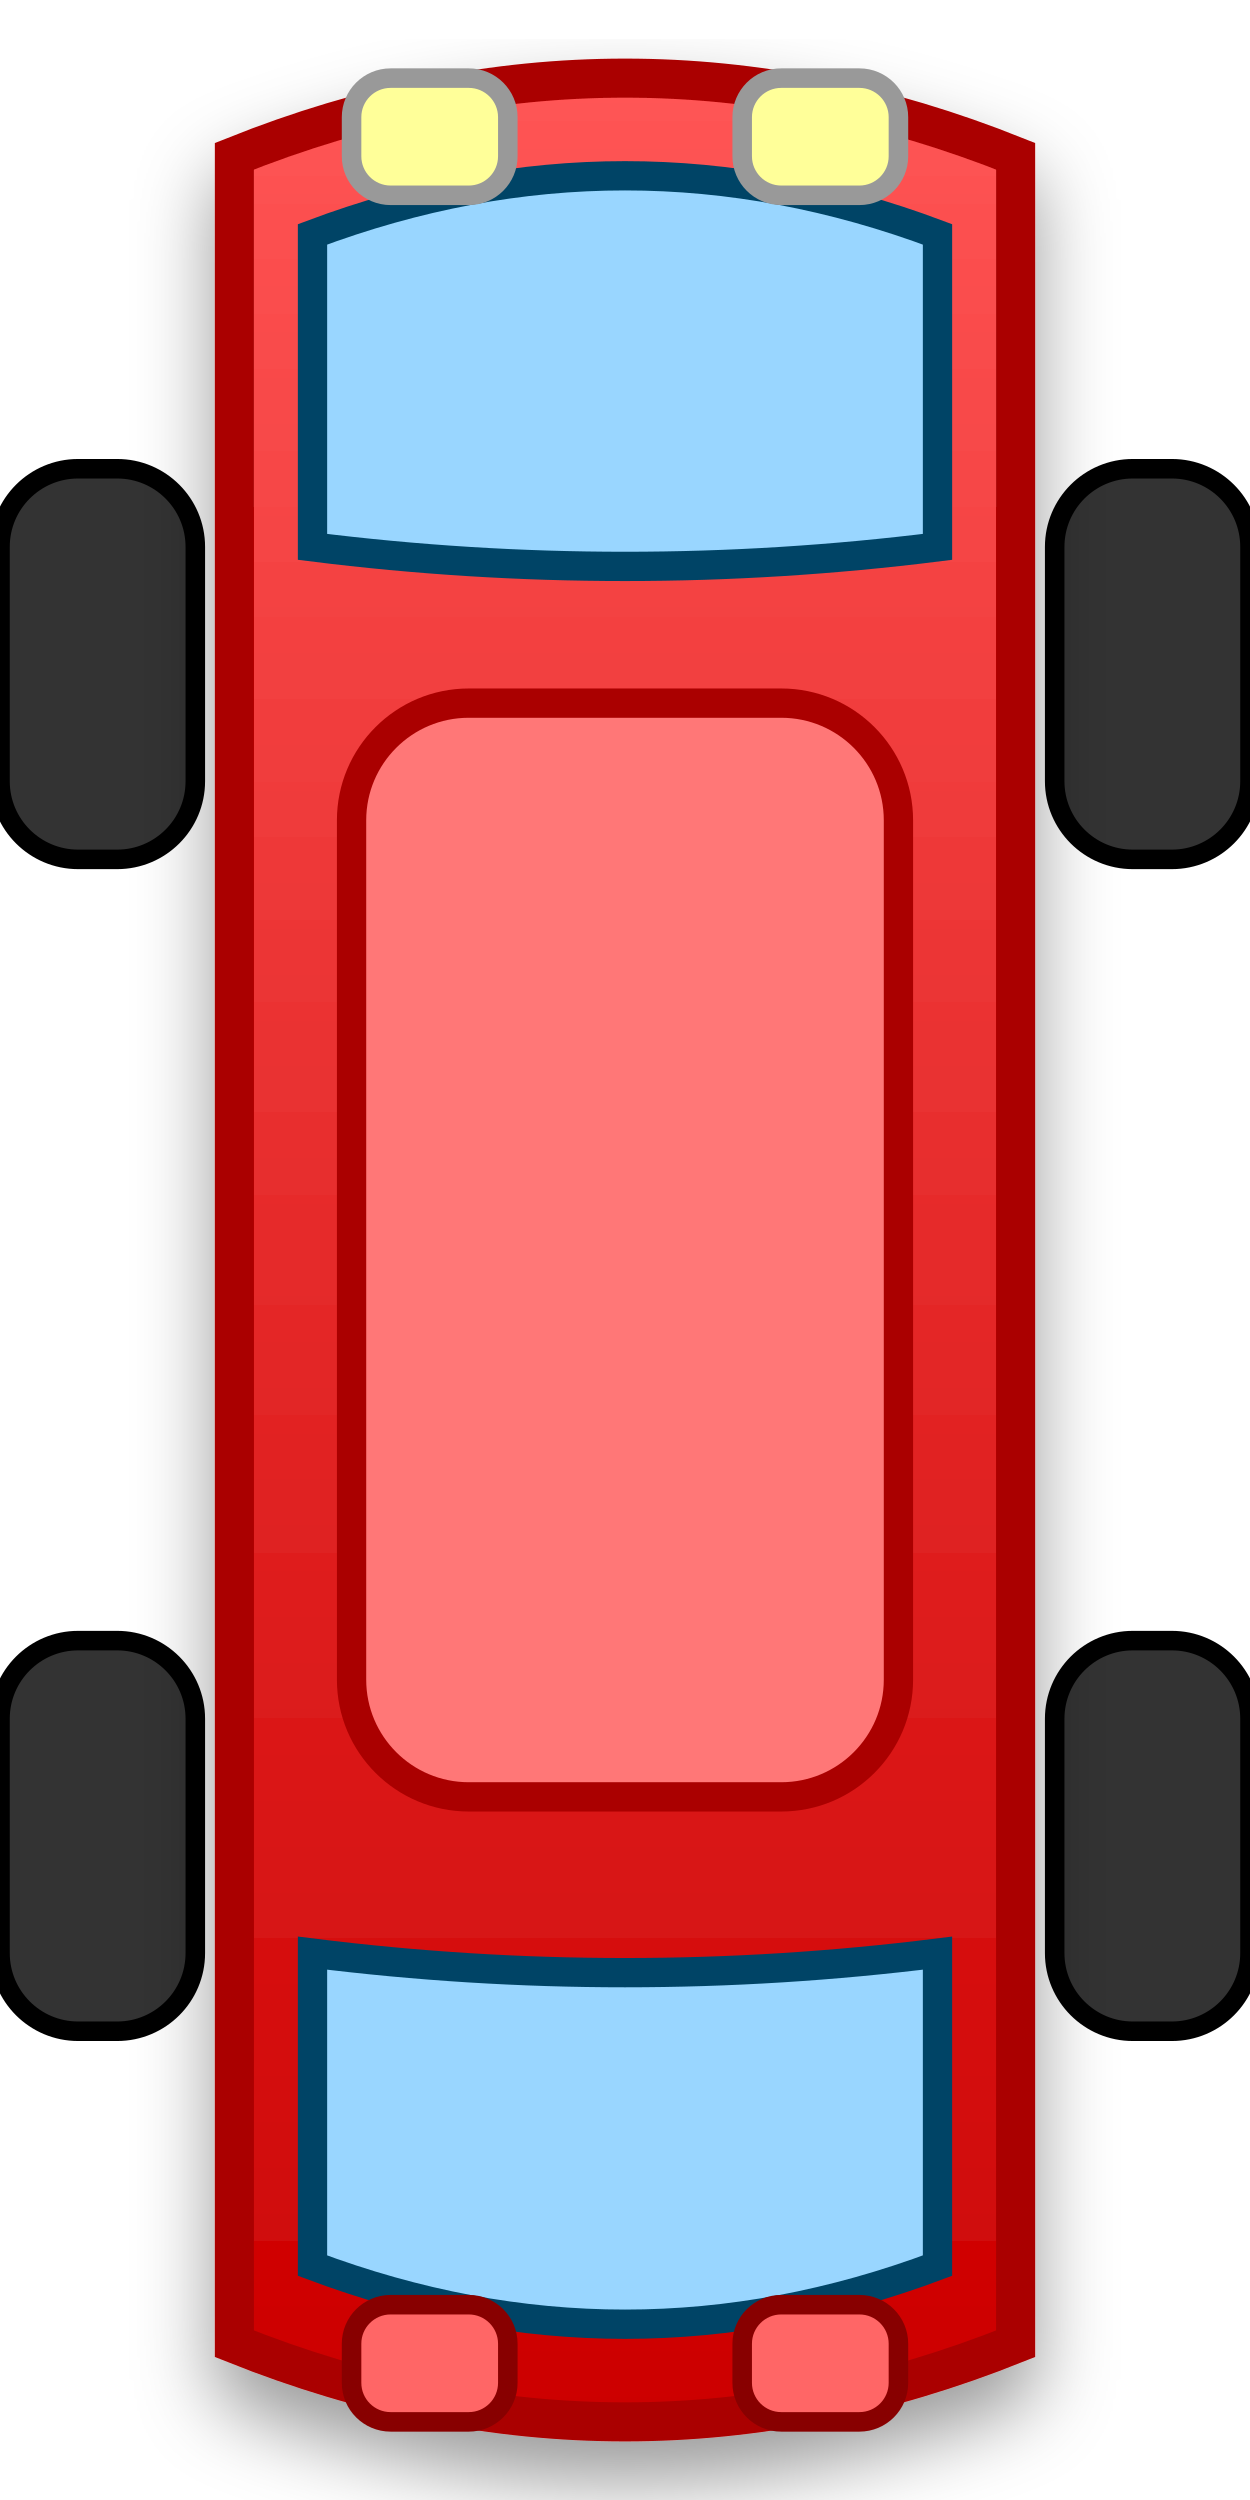
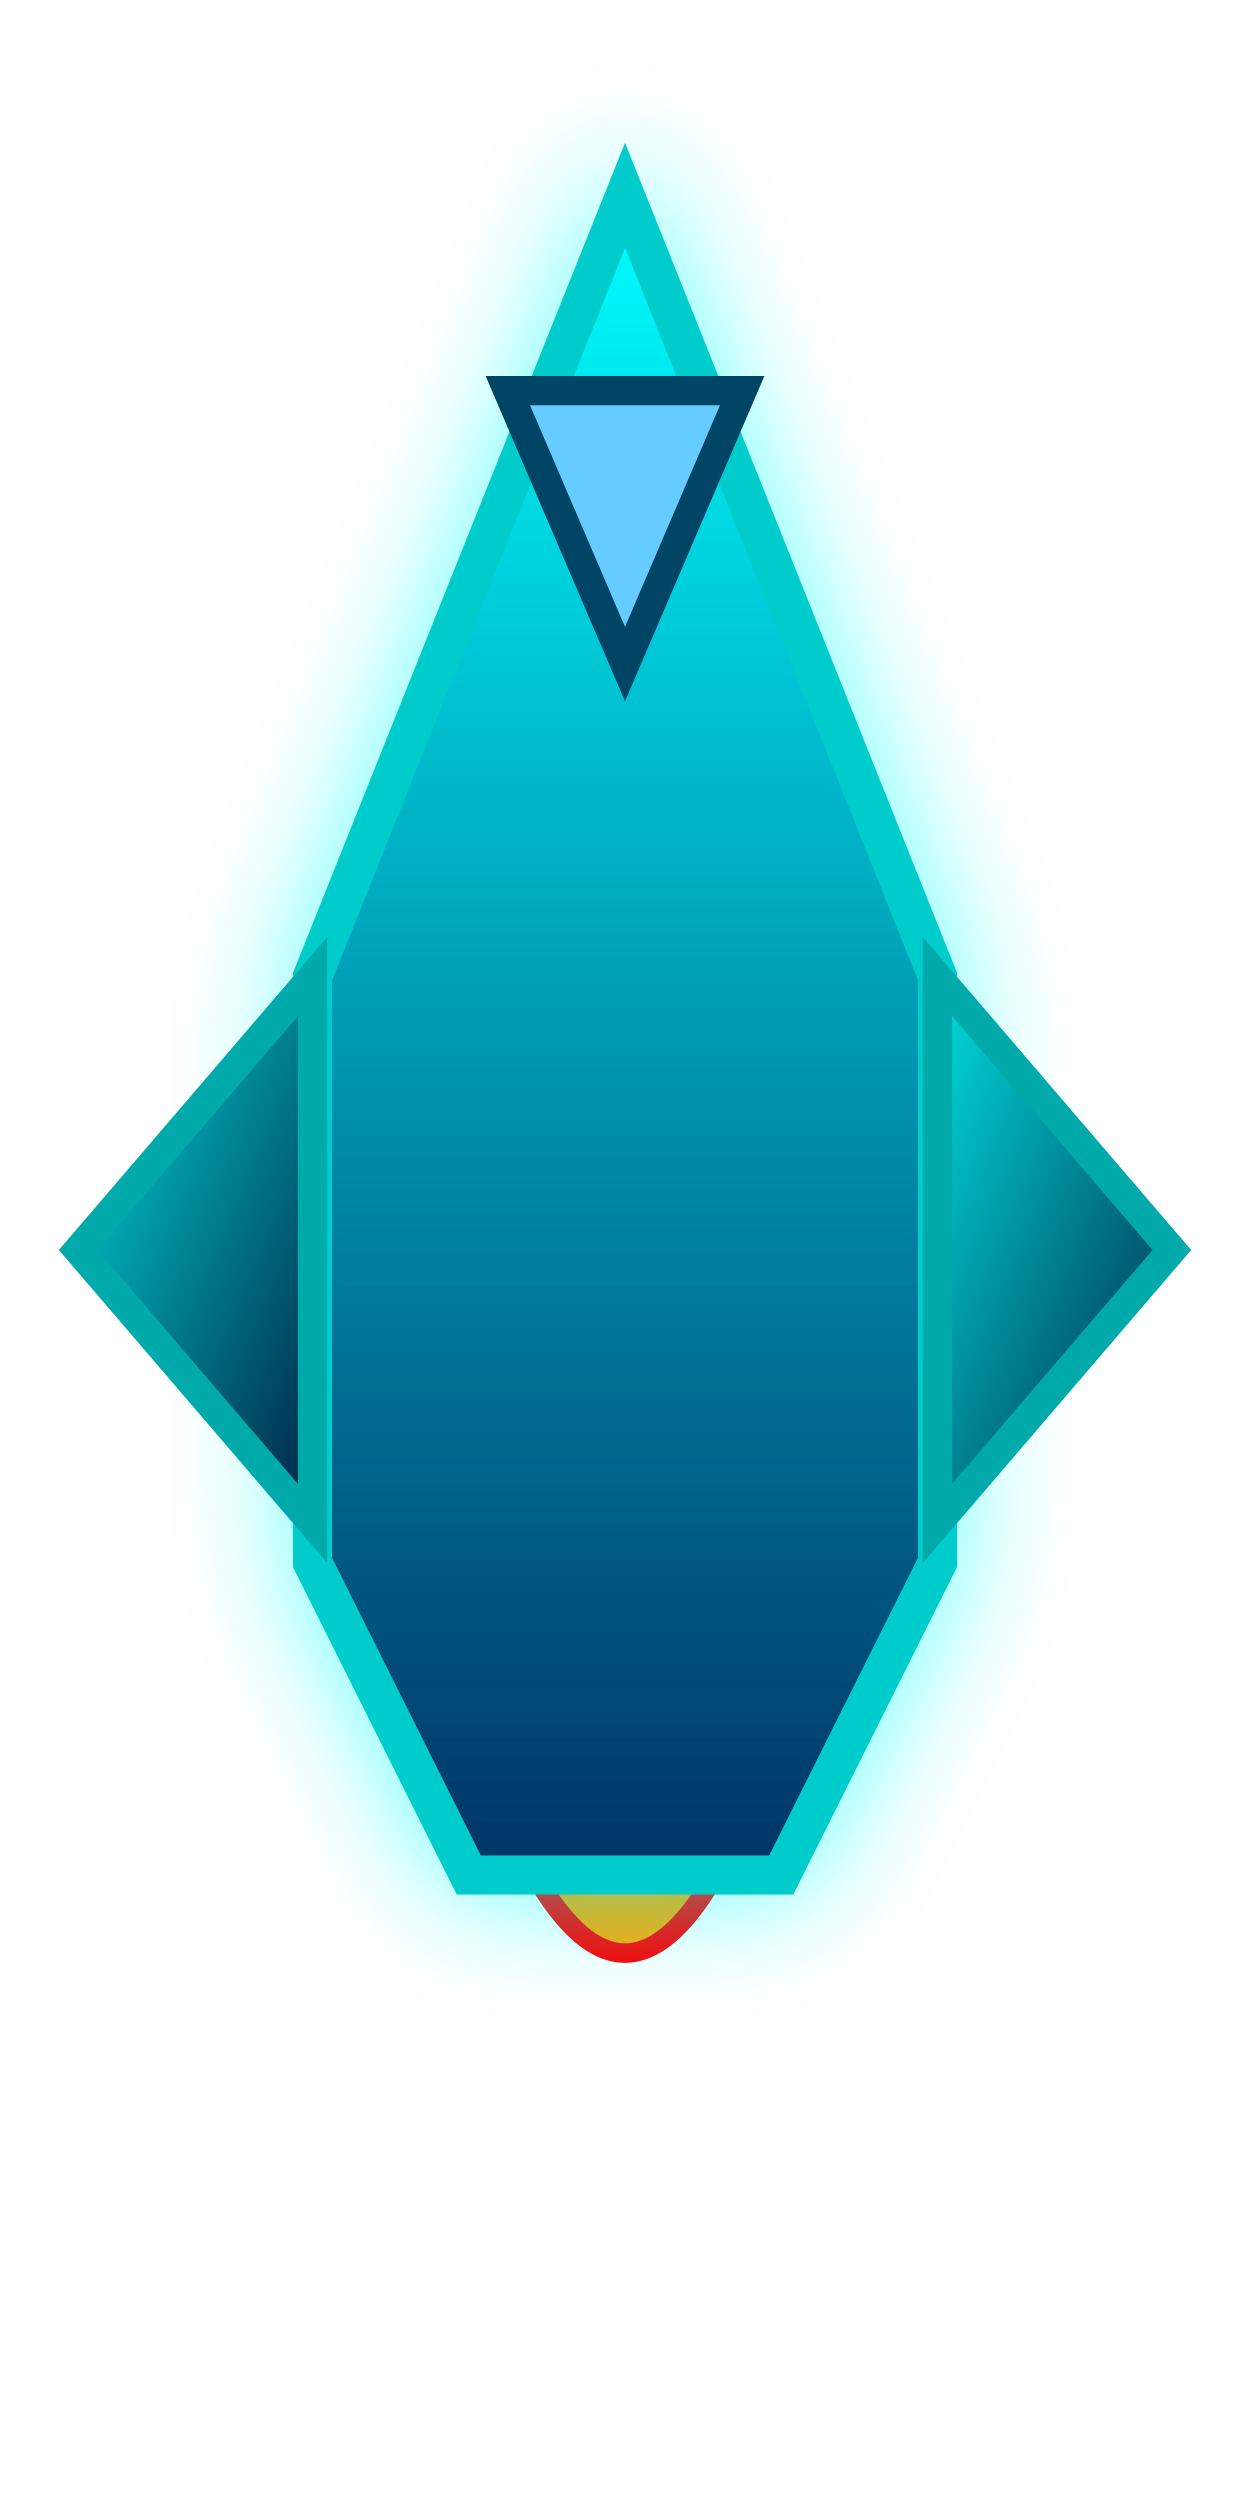
<svg xmlns="http://www.w3.org/2000/svg" width="64" height="128" viewBox="0 0 64 128">
-   <filter id="shadow" x="-50%" y="-50%" width="200%" height="200%">
-     <feDropShadow dx="0" dy="2" stdDeviation="2" flood-color="#000" flood-opacity="0.4" />
+   <filter id="shipGlow" x="-50%" y="-50%" width="200%" height="200%">
+     <feDropShadow dx="0" dy="0" stdDeviation="3" flood-color="#00ffff" flood-opacity="0.6" />
  </filter>
-   <rect x="0" y="24" width="10" height="20" rx="4" ry="4" fill="#333" stroke="#000" stroke-width="1" />
-   <rect x="0" y="84" width="10" height="20" rx="4" ry="4" fill="#333" stroke="#000" stroke-width="1" />
-   <rect x="54" y="24" width="10" height="20" rx="4" ry="4" fill="#333" stroke="#000" stroke-width="1" />
-   <rect x="54" y="84" width="10" height="20" rx="4" ry="4" fill="#333" stroke="#000" stroke-width="1" />
-   <path d="M12 8             Q32 0 52 8            L52 120            Q32 128 12 120            Z" fill="url(#bodyGradient)" stroke="#aa0000" stroke-width="2" filter="url(#shadow)" />
+   <path d="M24 88 Q32 102 40 88 Q32 112 24 88 Z" fill="orange" stroke="red" stroke-width="1" />
+   <path d="M32 10             L48 50             L48 80            L40 96            L24 96            L16 80            L16 50            Z" fill="url(#hullGradient)" stroke="#00cccc" stroke-width="2" filter="url(#shipGlow)" />
+   <polygon points="26,20 38,20 32,34" fill="#66ccff" stroke="#004466" stroke-width="1.5" />
+   <polygon points="16,50 4,64 16,78" fill="url(#wingGradient)" stroke="#00aaaa" stroke-width="1.5" />
+   <polygon points="48,50 60,64 48,78" fill="url(#wingGradient)" stroke="#00aaaa" stroke-width="1.5" />
  <defs>
-     <linearGradient id="bodyGradient" x1="0" y1="0" x2="0" y2="1">
-       <stop offset="0%" stop-color="#ff5555" />
-       <stop offset="100%" stop-color="#cc0000" />
+     <linearGradient id="hullGradient" x1="0" y1="0" x2="0" y2="1">
+       <stop offset="0%" stop-color="#00ffff" />
+       <stop offset="100%" stop-color="#003366" />
+     </linearGradient>
+     <linearGradient id="wingGradient" x1="0" y1="0" x2="1" y2="1">
+       <stop offset="0%" stop-color="#00dddd" />
+       <stop offset="100%" stop-color="#002244" />
    </linearGradient>
  </defs>
-   <path d="M16 12 Q32 6 48 12 L48 28 Q32 30 16 28 Z" fill="#99d6ff" stroke="#004466" stroke-width="1.5" />
-   <rect x="18" y="36" width="28" height="56" rx="6" ry="6" fill="#ff7777" stroke="#aa0000" stroke-width="1.5" />
-   <path d="M16 100 Q32 102 48 100 L48 116 Q32 122 16 116 Z" fill="#99d6ff" stroke="#004466" stroke-width="1.5" />
-   <rect x="18" y="4" width="8" height="6" rx="2" ry="2" fill="#ffff99" stroke="#999" stroke-width="1" />
-   <rect x="38" y="4" width="8" height="6" rx="2" ry="2" fill="#ffff99" stroke="#999" stroke-width="1" />
-   <rect x="18" y="118" width="8" height="6" rx="2" ry="2" fill="#ff6666" stroke="#800" stroke-width="1" />
-   <rect x="38" y="118" width="8" height="6" rx="2" ry="2" fill="#ff6666" stroke="#800" stroke-width="1" />
</svg>
